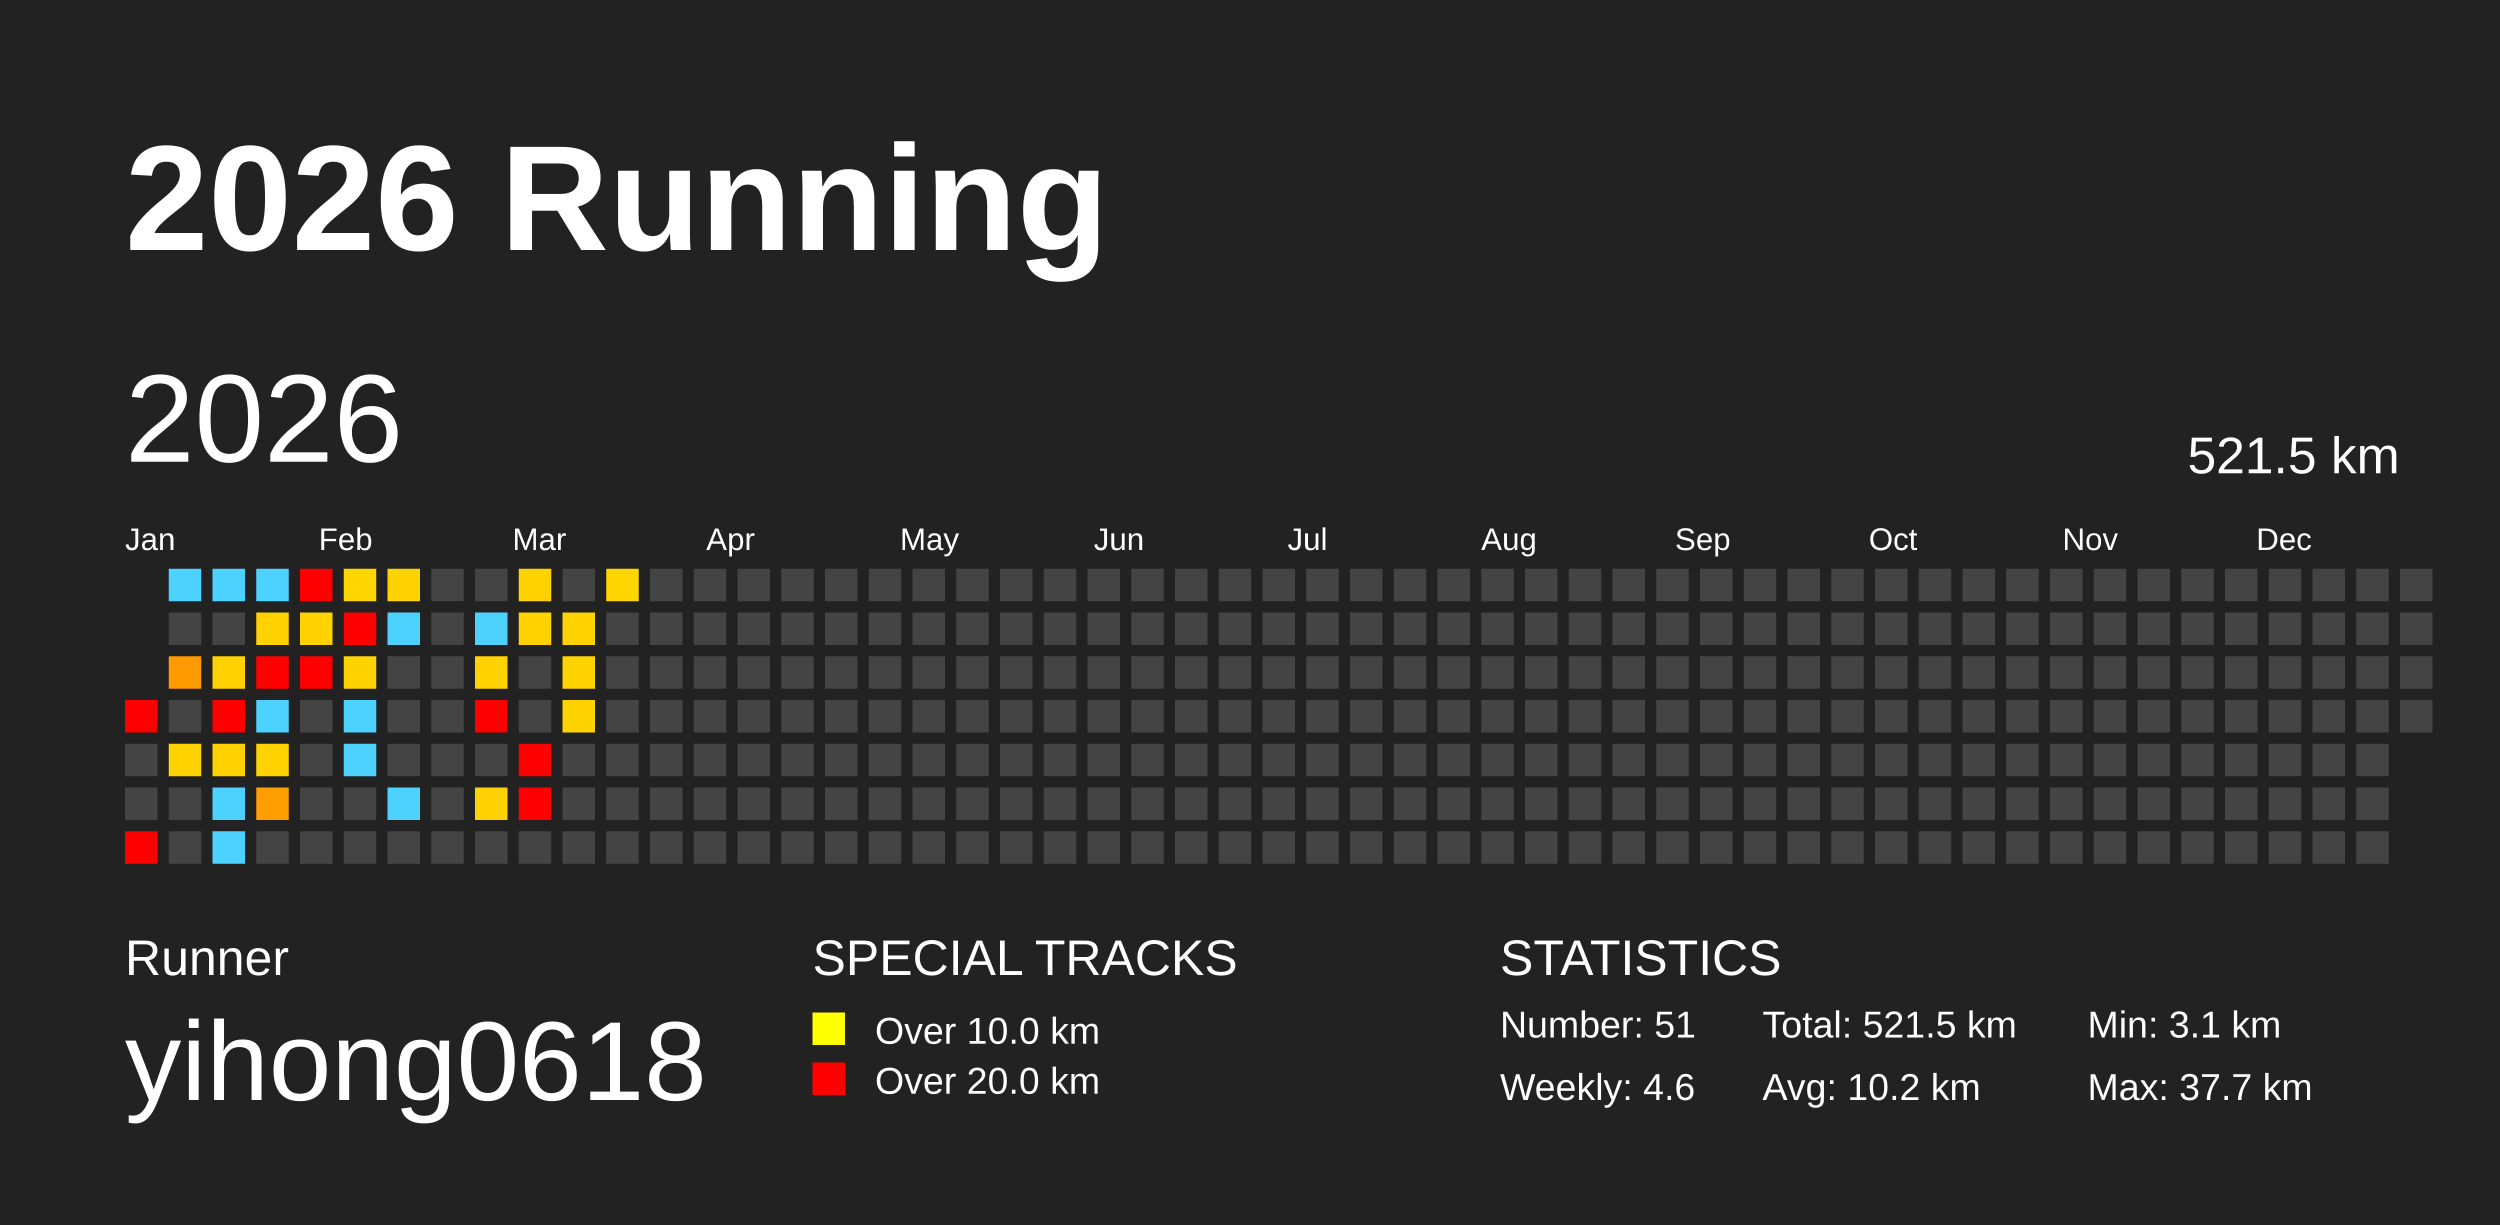
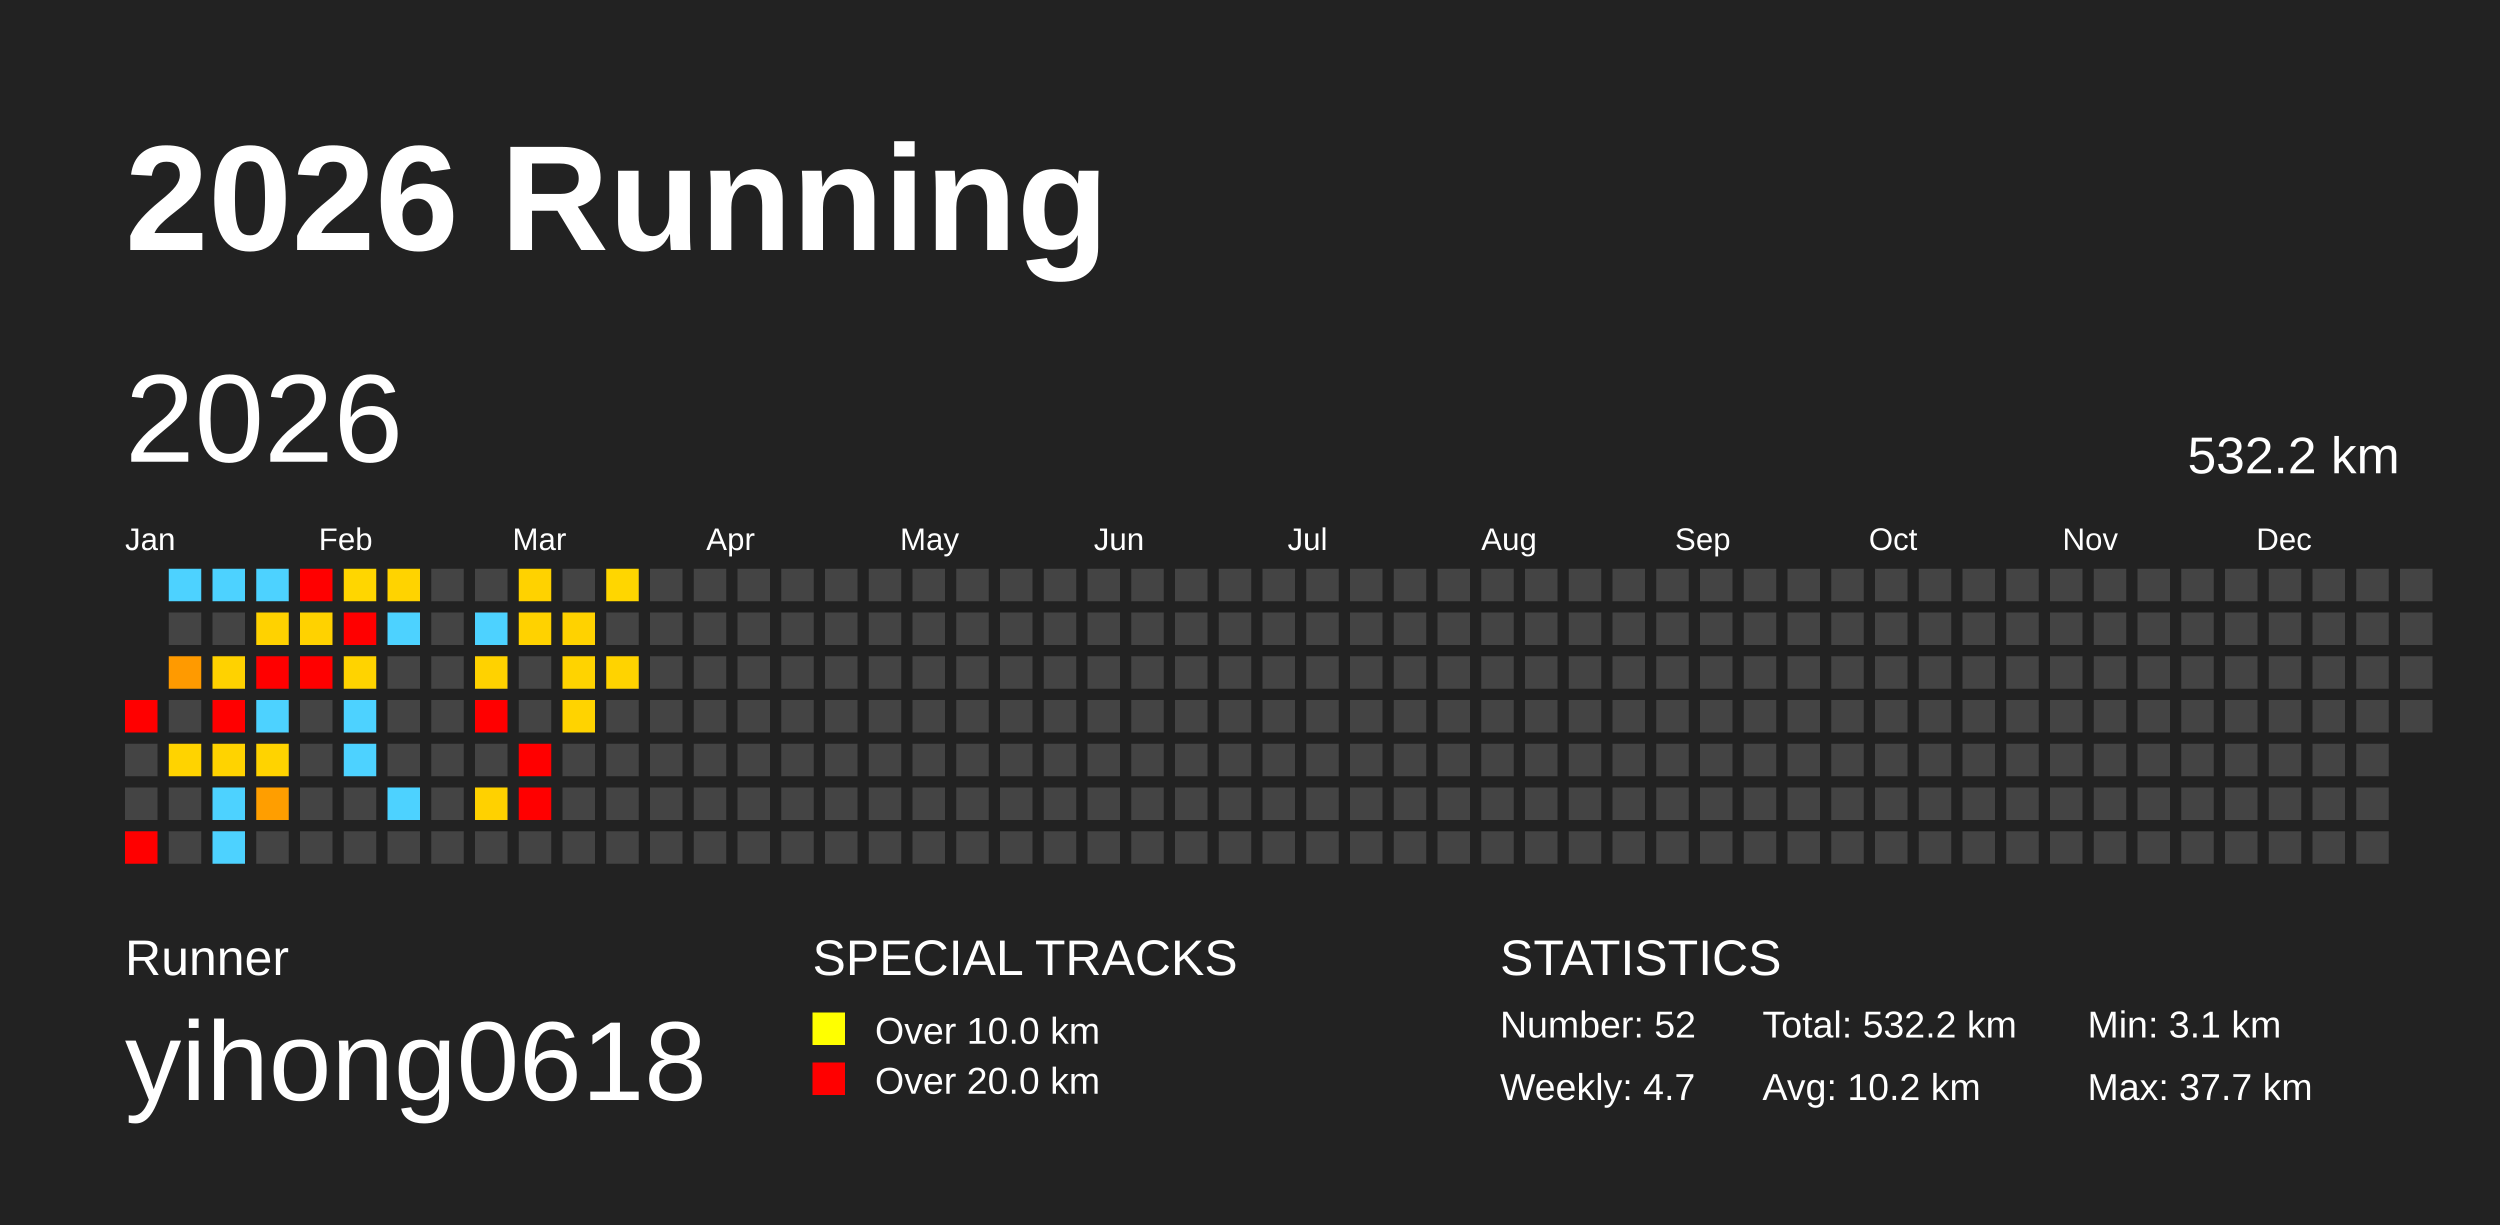
<svg xmlns="http://www.w3.org/2000/svg" baseProfile="full" height="98mm" version="1.1" viewBox="0,0,200,98" width="200mm">
  <defs />
  <rect fill="#222222" height="98" width="200" x="0" y="0" />
  <text fill="#FFFFFF" style="font-size:12px; font-family:Arial; font-weight:bold;" x="10" y="20">2026 Running</text>
  <text fill="#FFFFFF" style="font-size:4px; font-family:Arial" x="10" y="78">Runner</text>
  <text fill="#FFFFFF" style="font-size:9px; font-family:Arial" x="10" y="88">yihong0618</text>
  <text fill="#FFFFFF" style="font-size:4px; font-family:Arial" x="65" y="78">SPECIAL TRACKS</text>
  <rect fill="yellow" height="2.6" width="2.6" x="65" y="81" />
  <text fill="#FFFFFF" style="font-size:3px; font-family:Arial" x="70" y="83.5">Over 10.0 km</text>
  <rect fill="red" height="2.6" width="2.6" x="65" y="85" />
  <text fill="#FFFFFF" style="font-size:3px; font-family:Arial" x="70" y="87.5">Over 20.0 km</text>
  <text fill="#FFFFFF" style="font-size:4px; font-family:Arial" x="120" y="78">STATISTICS</text>
-   <text fill="#FFFFFF" style="font-size:3px; font-family:Arial" x="120" y="83">Number: 51</text>
-   <text fill="#FFFFFF" style="font-size:3px; font-family:Arial" x="120" y="88">Weekly: 4.6</text>
-   <text fill="#FFFFFF" style="font-size:3px; font-family:Arial" x="141" y="83">Total: 521.5 km</text>
+   <text fill="#FFFFFF" style="font-size:3px; font-family:Arial" x="120" y="83">Number: 52</text>
+   <text fill="#FFFFFF" style="font-size:3px; font-family:Arial" x="120" y="88">Weekly: 4.7</text>
+   <text fill="#FFFFFF" style="font-size:3px; font-family:Arial" x="141" y="83">Total: 532.2 km</text>
  <text fill="#FFFFFF" style="font-size:3px; font-family:Arial" x="141" y="88">Avg: 10.2 km</text>
  <text fill="#FFFFFF" style="font-size:3px; font-family:Arial" x="167" y="83">Min: 3.1 km</text>
  <text fill="#FFFFFF" style="font-size:3px; font-family:Arial" x="167" y="88">Max: 37.7 km</text>
  <text dominant-baseline="hanging" fill="#FFFFFF" style="font-size:10.0px; font-family:Arial;" x="10" y="30">2026</text>
-   <text dominant-baseline="hanging" fill="#FFFFFF" style="font-size:4.125px; font-family:Arial;" x="175" y="35">521.5 km</text>
+   <text dominant-baseline="hanging" fill="#FFFFFF" style="font-size:4.125px; font-family:Arial;" x="175" y="35">532.2 km</text>
  <text fill="#FFFFFF" style="font-size:2.5px; font-family:Arial" x="10.0" y="44">Jan</text>
  <text fill="#FFFFFF" style="font-size:2.5px; font-family:Arial" x="25.5" y="44">Feb</text>
  <text fill="#FFFFFF" style="font-size:2.5px; font-family:Arial" x="41.0" y="44">Mar</text>
  <text fill="#FFFFFF" style="font-size:2.5px; font-family:Arial" x="56.5" y="44">Apr</text>
  <text fill="#FFFFFF" style="font-size:2.5px; font-family:Arial" x="72.0" y="44">May</text>
  <text fill="#FFFFFF" style="font-size:2.5px; font-family:Arial" x="87.5" y="44">Jun</text>
  <text fill="#FFFFFF" style="font-size:2.5px; font-family:Arial" x="103.0" y="44">Jul</text>
  <text fill="#FFFFFF" style="font-size:2.5px; font-family:Arial" x="118.5" y="44">Aug</text>
  <text fill="#FFFFFF" style="font-size:2.5px; font-family:Arial" x="134.0" y="44">Sep</text>
  <text fill="#FFFFFF" style="font-size:2.5px; font-family:Arial" x="149.5" y="44">Oct</text>
  <text fill="#FFFFFF" style="font-size:2.5px; font-family:Arial" x="165.0" y="44">Nov</text>
  <text fill="#FFFFFF" style="font-size:2.5px; font-family:Arial" x="180.5" y="44">Dec</text>
  <rect fill="red" height="2.6" width="2.6" x="10.0" y="56.0" />
  <rect fill="#444444" height="2.6" width="2.6" x="10.0" y="59.5" />
  <rect fill="#444444" height="2.6" width="2.6" x="10.0" y="63.0" />
  <rect fill="red" height="2.6" width="2.6" x="10.0" y="66.5" />
  <rect fill="#4dd2ff" height="2.6" width="2.6" x="13.5" y="45.5" />
  <rect fill="#444444" height="2.6" width="2.6" x="13.5" y="49.0" />
  <rect fill="#ff9a00" height="2.6" width="2.6" x="13.5" y="52.5" />
  <rect fill="#444444" height="2.6" width="2.6" x="13.5" y="56.0" />
  <rect fill="#ffd300" height="2.6" width="2.6" x="13.5" y="59.5" />
  <rect fill="#444444" height="2.6" width="2.6" x="13.5" y="63.0" />
  <rect fill="#444444" height="2.6" width="2.6" x="13.5" y="66.5" />
  <rect fill="#4dd2ff" height="2.6" width="2.6" x="17.0" y="45.5" />
  <rect fill="#444444" height="2.6" width="2.6" x="17.0" y="49.0" />
  <rect fill="#ffd200" height="2.6" width="2.6" x="17.0" y="52.5" />
  <rect fill="red" height="2.6" width="2.6" x="17.0" y="56.0" />
  <rect fill="#ffd300" height="2.6" width="2.6" x="17.0" y="59.5" />
  <rect fill="#4dd2ff" height="2.6" width="2.6" x="17.0" y="63.0" />
  <rect fill="#4dd2ff" height="2.6" width="2.6" x="17.0" y="66.5" />
  <rect fill="#4dd2ff" height="2.6" width="2.6" x="20.5" y="45.5" />
  <rect fill="#ffd200" height="2.6" width="2.6" x="20.5" y="49.0" />
  <rect fill="red" height="2.6" width="2.6" x="20.5" y="52.5" />
  <rect fill="#4dd2ff" height="2.6" width="2.6" x="20.5" y="56.0" />
  <rect fill="#ffd300" height="2.6" width="2.6" x="20.5" y="59.5" />
  <rect fill="#ff9e00" height="2.6" width="2.6" x="20.5" y="63.0" />
  <rect fill="#444444" height="2.6" width="2.6" x="20.5" y="66.5" />
  <rect fill="red" height="2.6" width="2.6" x="24.0" y="45.5" />
  <rect fill="#ffd200" height="2.6" width="2.6" x="24.0" y="49.0" />
  <rect fill="red" height="2.6" width="2.6" x="24.0" y="52.5" />
  <rect fill="#444444" height="2.6" width="2.6" x="24.0" y="56.0" />
  <rect fill="#444444" height="2.6" width="2.6" x="24.0" y="59.5" />
  <rect fill="#444444" height="2.6" width="2.6" x="24.0" y="63.0" />
  <rect fill="#444444" height="2.6" width="2.6" x="24.0" y="66.5" />
  <rect fill="#ffd600" height="2.6" width="2.6" x="27.5" y="45.5" />
  <rect fill="red" height="2.6" width="2.6" x="27.5" y="49.0" />
  <rect fill="#ffd300" height="2.6" width="2.6" x="27.5" y="52.5" />
  <rect fill="#4dd2ff" height="2.6" width="2.6" x="27.5" y="56.0" />
  <rect fill="#4dd2ff" height="2.6" width="2.6" x="27.5" y="59.5" />
  <rect fill="#444444" height="2.6" width="2.6" x="27.5" y="63.0" />
  <rect fill="#444444" height="2.6" width="2.6" x="27.5" y="66.5" />
  <rect fill="#ffd300" height="2.6" width="2.6" x="31.0" y="45.5" />
  <rect fill="#4dd2ff" height="2.6" width="2.6" x="31.0" y="49.0" />
  <rect fill="#444444" height="2.6" width="2.6" x="31.0" y="52.5" />
  <rect fill="#444444" height="2.6" width="2.6" x="31.0" y="56.0" />
  <rect fill="#444444" height="2.6" width="2.6" x="31.0" y="59.5" />
  <rect fill="#4dd2ff" height="2.6" width="2.6" x="31.0" y="63.0" />
  <rect fill="#444444" height="2.6" width="2.6" x="31.0" y="66.5" />
  <rect fill="#444444" height="2.6" width="2.6" x="34.5" y="45.5" />
  <rect fill="#444444" height="2.6" width="2.6" x="34.5" y="49.0" />
  <rect fill="#444444" height="2.6" width="2.6" x="34.5" y="52.5" />
  <rect fill="#444444" height="2.6" width="2.6" x="34.5" y="56.0" />
  <rect fill="#444444" height="2.6" width="2.6" x="34.5" y="59.5" />
  <rect fill="#444444" height="2.6" width="2.6" x="34.5" y="63.0" />
  <rect fill="#444444" height="2.6" width="2.6" x="34.5" y="66.5" />
  <rect fill="#444444" height="2.6" width="2.6" x="38.0" y="45.5" />
  <rect fill="#4dd2ff" height="2.6" width="2.6" x="38.0" y="49.0" />
  <rect fill="#ffd200" height="2.6" width="2.6" x="38.0" y="52.5" />
  <rect fill="red" height="2.6" width="2.6" x="38.0" y="56.0" />
  <rect fill="#444444" height="2.6" width="2.6" x="38.0" y="59.5" />
  <rect fill="#ffd100" height="2.6" width="2.6" x="38.0" y="63.0" />
  <rect fill="#444444" height="2.6" width="2.6" x="38.0" y="66.5" />
  <rect fill="#ffd200" height="2.6" width="2.6" x="41.5" y="45.5" />
  <rect fill="#ffd200" height="2.6" width="2.6" x="41.5" y="49.0" />
  <rect fill="#444444" height="2.6" width="2.6" x="41.5" y="52.5" />
  <rect fill="#444444" height="2.6" width="2.6" x="41.5" y="56.0" />
  <rect fill="red" height="2.6" width="2.6" x="41.5" y="59.5" />
  <rect fill="red" height="2.6" width="2.6" x="41.5" y="63.0" />
  <rect fill="#444444" height="2.6" width="2.6" x="41.5" y="66.5" />
  <rect fill="#444444" height="2.6" width="2.6" x="45.0" y="45.5" />
  <rect fill="#ffd200" height="2.6" width="2.6" x="45.0" y="49.0" />
  <rect fill="#ffd300" height="2.6" width="2.6" x="45.0" y="52.5" />
  <rect fill="#ffd300" height="2.6" width="2.6" x="45.0" y="56.0" />
  <rect fill="#444444" height="2.6" width="2.6" x="45.0" y="59.5" />
  <rect fill="#444444" height="2.6" width="2.6" x="45.0" y="63.0" />
  <rect fill="#444444" height="2.6" width="2.6" x="45.0" y="66.5" />
  <rect fill="#ffd600" height="2.6" width="2.6" x="48.5" y="45.5" />
  <rect fill="#444444" height="2.6" width="2.6" x="48.5" y="49.0" />
-   <rect fill="#444444" height="2.6" width="2.6" x="48.5" y="52.5" />
+   <rect fill="#ffd300" height="2.6" width="2.6" x="48.5" y="52.5" />
  <rect fill="#444444" height="2.6" width="2.6" x="48.5" y="56.0" />
  <rect fill="#444444" height="2.6" width="2.6" x="48.5" y="59.5" />
  <rect fill="#444444" height="2.6" width="2.6" x="48.5" y="63.0" />
  <rect fill="#444444" height="2.6" width="2.6" x="48.5" y="66.5" />
  <rect fill="#444444" height="2.6" width="2.6" x="52.0" y="45.5" />
  <rect fill="#444444" height="2.6" width="2.6" x="52.0" y="49.0" />
  <rect fill="#444444" height="2.6" width="2.6" x="52.0" y="52.5" />
  <rect fill="#444444" height="2.6" width="2.6" x="52.0" y="56.0" />
  <rect fill="#444444" height="2.6" width="2.6" x="52.0" y="59.5" />
  <rect fill="#444444" height="2.6" width="2.6" x="52.0" y="63.0" />
  <rect fill="#444444" height="2.6" width="2.6" x="52.0" y="66.5" />
  <rect fill="#444444" height="2.6" width="2.6" x="55.5" y="45.5" />
  <rect fill="#444444" height="2.6" width="2.6" x="55.5" y="49.0" />
  <rect fill="#444444" height="2.6" width="2.6" x="55.5" y="52.5" />
  <rect fill="#444444" height="2.6" width="2.6" x="55.5" y="56.0" />
  <rect fill="#444444" height="2.6" width="2.6" x="55.5" y="59.5" />
  <rect fill="#444444" height="2.6" width="2.6" x="55.5" y="63.0" />
  <rect fill="#444444" height="2.6" width="2.6" x="55.5" y="66.5" />
  <rect fill="#444444" height="2.6" width="2.6" x="59.0" y="45.5" />
  <rect fill="#444444" height="2.6" width="2.6" x="59.0" y="49.0" />
  <rect fill="#444444" height="2.6" width="2.6" x="59.0" y="52.5" />
  <rect fill="#444444" height="2.6" width="2.6" x="59.0" y="56.0" />
  <rect fill="#444444" height="2.6" width="2.6" x="59.0" y="59.5" />
  <rect fill="#444444" height="2.6" width="2.6" x="59.0" y="63.0" />
  <rect fill="#444444" height="2.6" width="2.6" x="59.0" y="66.5" />
  <rect fill="#444444" height="2.6" width="2.6" x="62.5" y="45.5" />
  <rect fill="#444444" height="2.6" width="2.6" x="62.5" y="49.0" />
  <rect fill="#444444" height="2.6" width="2.6" x="62.5" y="52.5" />
  <rect fill="#444444" height="2.6" width="2.6" x="62.5" y="56.0" />
  <rect fill="#444444" height="2.6" width="2.6" x="62.5" y="59.5" />
  <rect fill="#444444" height="2.6" width="2.6" x="62.5" y="63.0" />
  <rect fill="#444444" height="2.6" width="2.6" x="62.5" y="66.5" />
  <rect fill="#444444" height="2.6" width="2.6" x="66.0" y="45.5" />
  <rect fill="#444444" height="2.6" width="2.6" x="66.0" y="49.0" />
  <rect fill="#444444" height="2.6" width="2.6" x="66.0" y="52.5" />
  <rect fill="#444444" height="2.6" width="2.6" x="66.0" y="56.0" />
  <rect fill="#444444" height="2.6" width="2.6" x="66.0" y="59.5" />
  <rect fill="#444444" height="2.6" width="2.6" x="66.0" y="63.0" />
  <rect fill="#444444" height="2.6" width="2.6" x="66.0" y="66.5" />
  <rect fill="#444444" height="2.6" width="2.6" x="69.5" y="45.5" />
  <rect fill="#444444" height="2.6" width="2.6" x="69.5" y="49.0" />
  <rect fill="#444444" height="2.6" width="2.6" x="69.5" y="52.5" />
  <rect fill="#444444" height="2.6" width="2.6" x="69.5" y="56.0" />
  <rect fill="#444444" height="2.6" width="2.6" x="69.5" y="59.5" />
  <rect fill="#444444" height="2.6" width="2.6" x="69.5" y="63.0" />
  <rect fill="#444444" height="2.6" width="2.6" x="69.5" y="66.5" />
  <rect fill="#444444" height="2.6" width="2.6" x="73.0" y="45.5" />
  <rect fill="#444444" height="2.6" width="2.6" x="73.0" y="49.0" />
  <rect fill="#444444" height="2.6" width="2.6" x="73.0" y="52.5" />
  <rect fill="#444444" height="2.6" width="2.6" x="73.0" y="56.0" />
  <rect fill="#444444" height="2.6" width="2.6" x="73.0" y="59.5" />
  <rect fill="#444444" height="2.6" width="2.6" x="73.0" y="63.0" />
  <rect fill="#444444" height="2.6" width="2.6" x="73.0" y="66.5" />
  <rect fill="#444444" height="2.6" width="2.6" x="76.5" y="45.5" />
  <rect fill="#444444" height="2.6" width="2.6" x="76.5" y="49.0" />
  <rect fill="#444444" height="2.6" width="2.6" x="76.5" y="52.5" />
  <rect fill="#444444" height="2.6" width="2.6" x="76.5" y="56.0" />
  <rect fill="#444444" height="2.6" width="2.6" x="76.5" y="59.5" />
  <rect fill="#444444" height="2.6" width="2.6" x="76.5" y="63.0" />
  <rect fill="#444444" height="2.6" width="2.6" x="76.5" y="66.5" />
  <rect fill="#444444" height="2.6" width="2.6" x="80.0" y="45.5" />
  <rect fill="#444444" height="2.6" width="2.6" x="80.0" y="49.0" />
  <rect fill="#444444" height="2.6" width="2.6" x="80.0" y="52.5" />
  <rect fill="#444444" height="2.6" width="2.6" x="80.0" y="56.0" />
  <rect fill="#444444" height="2.6" width="2.6" x="80.0" y="59.5" />
  <rect fill="#444444" height="2.6" width="2.6" x="80.0" y="63.0" />
  <rect fill="#444444" height="2.6" width="2.6" x="80.0" y="66.5" />
  <rect fill="#444444" height="2.6" width="2.6" x="83.5" y="45.5" />
  <rect fill="#444444" height="2.6" width="2.6" x="83.5" y="49.0" />
  <rect fill="#444444" height="2.6" width="2.6" x="83.5" y="52.5" />
  <rect fill="#444444" height="2.6" width="2.6" x="83.5" y="56.0" />
  <rect fill="#444444" height="2.6" width="2.6" x="83.5" y="59.5" />
  <rect fill="#444444" height="2.6" width="2.6" x="83.5" y="63.0" />
  <rect fill="#444444" height="2.6" width="2.6" x="83.5" y="66.5" />
  <rect fill="#444444" height="2.6" width="2.6" x="87.0" y="45.5" />
  <rect fill="#444444" height="2.6" width="2.6" x="87.0" y="49.0" />
  <rect fill="#444444" height="2.6" width="2.6" x="87.0" y="52.5" />
  <rect fill="#444444" height="2.6" width="2.6" x="87.0" y="56.0" />
  <rect fill="#444444" height="2.6" width="2.6" x="87.0" y="59.5" />
  <rect fill="#444444" height="2.6" width="2.6" x="87.0" y="63.0" />
  <rect fill="#444444" height="2.6" width="2.6" x="87.0" y="66.5" />
  <rect fill="#444444" height="2.6" width="2.6" x="90.5" y="45.5" />
  <rect fill="#444444" height="2.6" width="2.6" x="90.5" y="49.0" />
  <rect fill="#444444" height="2.6" width="2.6" x="90.5" y="52.5" />
  <rect fill="#444444" height="2.6" width="2.6" x="90.5" y="56.0" />
  <rect fill="#444444" height="2.6" width="2.6" x="90.5" y="59.5" />
  <rect fill="#444444" height="2.6" width="2.6" x="90.5" y="63.0" />
  <rect fill="#444444" height="2.6" width="2.6" x="90.5" y="66.5" />
  <rect fill="#444444" height="2.6" width="2.6" x="94.0" y="45.5" />
  <rect fill="#444444" height="2.6" width="2.6" x="94.0" y="49.0" />
  <rect fill="#444444" height="2.6" width="2.6" x="94.0" y="52.5" />
  <rect fill="#444444" height="2.6" width="2.6" x="94.0" y="56.0" />
  <rect fill="#444444" height="2.6" width="2.6" x="94.0" y="59.5" />
  <rect fill="#444444" height="2.6" width="2.6" x="94.0" y="63.0" />
  <rect fill="#444444" height="2.6" width="2.6" x="94.0" y="66.5" />
  <rect fill="#444444" height="2.6" width="2.6" x="97.5" y="45.5" />
  <rect fill="#444444" height="2.6" width="2.6" x="97.5" y="49.0" />
  <rect fill="#444444" height="2.6" width="2.6" x="97.5" y="52.5" />
  <rect fill="#444444" height="2.6" width="2.6" x="97.5" y="56.0" />
  <rect fill="#444444" height="2.6" width="2.6" x="97.5" y="59.5" />
  <rect fill="#444444" height="2.6" width="2.6" x="97.5" y="63.0" />
  <rect fill="#444444" height="2.6" width="2.6" x="97.5" y="66.5" />
  <rect fill="#444444" height="2.6" width="2.6" x="101.0" y="45.5" />
  <rect fill="#444444" height="2.6" width="2.6" x="101.0" y="49.0" />
  <rect fill="#444444" height="2.6" width="2.6" x="101.0" y="52.5" />
  <rect fill="#444444" height="2.6" width="2.6" x="101.0" y="56.0" />
  <rect fill="#444444" height="2.6" width="2.6" x="101.0" y="59.5" />
  <rect fill="#444444" height="2.6" width="2.6" x="101.0" y="63.0" />
  <rect fill="#444444" height="2.6" width="2.6" x="101.0" y="66.5" />
  <rect fill="#444444" height="2.6" width="2.6" x="104.5" y="45.5" />
  <rect fill="#444444" height="2.6" width="2.6" x="104.5" y="49.0" />
  <rect fill="#444444" height="2.6" width="2.6" x="104.5" y="52.5" />
  <rect fill="#444444" height="2.6" width="2.6" x="104.5" y="56.0" />
  <rect fill="#444444" height="2.6" width="2.6" x="104.5" y="59.5" />
  <rect fill="#444444" height="2.6" width="2.6" x="104.5" y="63.0" />
  <rect fill="#444444" height="2.6" width="2.6" x="104.5" y="66.5" />
  <rect fill="#444444" height="2.6" width="2.6" x="108.0" y="45.5" />
  <rect fill="#444444" height="2.6" width="2.6" x="108.0" y="49.0" />
  <rect fill="#444444" height="2.6" width="2.6" x="108.0" y="52.5" />
  <rect fill="#444444" height="2.6" width="2.6" x="108.0" y="56.0" />
  <rect fill="#444444" height="2.6" width="2.6" x="108.0" y="59.5" />
  <rect fill="#444444" height="2.6" width="2.6" x="108.0" y="63.0" />
  <rect fill="#444444" height="2.6" width="2.6" x="108.0" y="66.5" />
  <rect fill="#444444" height="2.6" width="2.6" x="111.5" y="45.5" />
  <rect fill="#444444" height="2.6" width="2.6" x="111.5" y="49.0" />
  <rect fill="#444444" height="2.6" width="2.6" x="111.5" y="52.5" />
  <rect fill="#444444" height="2.6" width="2.6" x="111.5" y="56.0" />
  <rect fill="#444444" height="2.6" width="2.6" x="111.5" y="59.5" />
  <rect fill="#444444" height="2.6" width="2.6" x="111.5" y="63.0" />
  <rect fill="#444444" height="2.6" width="2.6" x="111.5" y="66.5" />
  <rect fill="#444444" height="2.6" width="2.6" x="115.0" y="45.5" />
  <rect fill="#444444" height="2.6" width="2.6" x="115.0" y="49.0" />
  <rect fill="#444444" height="2.6" width="2.6" x="115.0" y="52.5" />
  <rect fill="#444444" height="2.6" width="2.6" x="115.0" y="56.0" />
  <rect fill="#444444" height="2.6" width="2.6" x="115.0" y="59.5" />
  <rect fill="#444444" height="2.6" width="2.6" x="115.0" y="63.0" />
  <rect fill="#444444" height="2.6" width="2.6" x="115.0" y="66.5" />
  <rect fill="#444444" height="2.6" width="2.6" x="118.5" y="45.5" />
  <rect fill="#444444" height="2.6" width="2.6" x="118.5" y="49.0" />
  <rect fill="#444444" height="2.6" width="2.6" x="118.5" y="52.5" />
  <rect fill="#444444" height="2.6" width="2.6" x="118.5" y="56.0" />
  <rect fill="#444444" height="2.6" width="2.6" x="118.5" y="59.5" />
  <rect fill="#444444" height="2.6" width="2.6" x="118.5" y="63.0" />
  <rect fill="#444444" height="2.6" width="2.6" x="118.5" y="66.5" />
  <rect fill="#444444" height="2.6" width="2.6" x="122.0" y="45.5" />
  <rect fill="#444444" height="2.6" width="2.6" x="122.0" y="49.0" />
  <rect fill="#444444" height="2.6" width="2.6" x="122.0" y="52.5" />
  <rect fill="#444444" height="2.6" width="2.6" x="122.0" y="56.0" />
  <rect fill="#444444" height="2.6" width="2.6" x="122.0" y="59.5" />
  <rect fill="#444444" height="2.6" width="2.6" x="122.0" y="63.0" />
  <rect fill="#444444" height="2.6" width="2.6" x="122.0" y="66.5" />
  <rect fill="#444444" height="2.6" width="2.6" x="125.5" y="45.5" />
  <rect fill="#444444" height="2.6" width="2.6" x="125.5" y="49.0" />
  <rect fill="#444444" height="2.6" width="2.6" x="125.5" y="52.5" />
  <rect fill="#444444" height="2.6" width="2.6" x="125.5" y="56.0" />
  <rect fill="#444444" height="2.6" width="2.6" x="125.5" y="59.5" />
  <rect fill="#444444" height="2.6" width="2.6" x="125.5" y="63.0" />
  <rect fill="#444444" height="2.6" width="2.6" x="125.5" y="66.5" />
  <rect fill="#444444" height="2.6" width="2.6" x="129.0" y="45.5" />
  <rect fill="#444444" height="2.6" width="2.6" x="129.0" y="49.0" />
  <rect fill="#444444" height="2.6" width="2.6" x="129.0" y="52.5" />
  <rect fill="#444444" height="2.6" width="2.6" x="129.0" y="56.0" />
  <rect fill="#444444" height="2.6" width="2.6" x="129.0" y="59.5" />
  <rect fill="#444444" height="2.6" width="2.6" x="129.0" y="63.0" />
  <rect fill="#444444" height="2.6" width="2.6" x="129.0" y="66.5" />
  <rect fill="#444444" height="2.6" width="2.6" x="132.5" y="45.5" />
  <rect fill="#444444" height="2.6" width="2.6" x="132.5" y="49.0" />
  <rect fill="#444444" height="2.6" width="2.6" x="132.5" y="52.5" />
  <rect fill="#444444" height="2.6" width="2.6" x="132.5" y="56.0" />
  <rect fill="#444444" height="2.6" width="2.6" x="132.5" y="59.5" />
  <rect fill="#444444" height="2.6" width="2.6" x="132.5" y="63.0" />
  <rect fill="#444444" height="2.6" width="2.6" x="132.5" y="66.5" />
  <rect fill="#444444" height="2.6" width="2.6" x="136.0" y="45.5" />
  <rect fill="#444444" height="2.6" width="2.6" x="136.0" y="49.0" />
  <rect fill="#444444" height="2.6" width="2.6" x="136.0" y="52.5" />
  <rect fill="#444444" height="2.6" width="2.6" x="136.0" y="56.0" />
  <rect fill="#444444" height="2.6" width="2.6" x="136.0" y="59.5" />
  <rect fill="#444444" height="2.6" width="2.6" x="136.0" y="63.0" />
  <rect fill="#444444" height="2.6" width="2.6" x="136.0" y="66.5" />
  <rect fill="#444444" height="2.6" width="2.6" x="139.5" y="45.5" />
  <rect fill="#444444" height="2.6" width="2.6" x="139.5" y="49.0" />
  <rect fill="#444444" height="2.6" width="2.6" x="139.5" y="52.5" />
  <rect fill="#444444" height="2.6" width="2.6" x="139.5" y="56.0" />
  <rect fill="#444444" height="2.6" width="2.6" x="139.5" y="59.5" />
  <rect fill="#444444" height="2.6" width="2.6" x="139.5" y="63.0" />
  <rect fill="#444444" height="2.6" width="2.6" x="139.5" y="66.5" />
  <rect fill="#444444" height="2.6" width="2.6" x="143.0" y="45.5" />
  <rect fill="#444444" height="2.6" width="2.6" x="143.0" y="49.0" />
  <rect fill="#444444" height="2.6" width="2.6" x="143.0" y="52.5" />
  <rect fill="#444444" height="2.6" width="2.6" x="143.0" y="56.0" />
  <rect fill="#444444" height="2.6" width="2.6" x="143.0" y="59.5" />
  <rect fill="#444444" height="2.6" width="2.6" x="143.0" y="63.0" />
  <rect fill="#444444" height="2.6" width="2.6" x="143.0" y="66.5" />
  <rect fill="#444444" height="2.6" width="2.6" x="146.5" y="45.5" />
  <rect fill="#444444" height="2.6" width="2.6" x="146.5" y="49.0" />
  <rect fill="#444444" height="2.6" width="2.6" x="146.5" y="52.5" />
  <rect fill="#444444" height="2.6" width="2.6" x="146.5" y="56.0" />
  <rect fill="#444444" height="2.6" width="2.6" x="146.5" y="59.5" />
  <rect fill="#444444" height="2.6" width="2.6" x="146.5" y="63.0" />
  <rect fill="#444444" height="2.6" width="2.6" x="146.5" y="66.5" />
  <rect fill="#444444" height="2.6" width="2.6" x="150.0" y="45.5" />
  <rect fill="#444444" height="2.6" width="2.6" x="150.0" y="49.0" />
  <rect fill="#444444" height="2.6" width="2.6" x="150.0" y="52.5" />
  <rect fill="#444444" height="2.6" width="2.6" x="150.0" y="56.0" />
  <rect fill="#444444" height="2.6" width="2.6" x="150.0" y="59.5" />
  <rect fill="#444444" height="2.6" width="2.6" x="150.0" y="63.0" />
  <rect fill="#444444" height="2.6" width="2.6" x="150.0" y="66.5" />
  <rect fill="#444444" height="2.6" width="2.6" x="153.5" y="45.5" />
  <rect fill="#444444" height="2.6" width="2.6" x="153.5" y="49.0" />
  <rect fill="#444444" height="2.6" width="2.6" x="153.5" y="52.5" />
  <rect fill="#444444" height="2.6" width="2.6" x="153.5" y="56.0" />
  <rect fill="#444444" height="2.6" width="2.6" x="153.5" y="59.5" />
  <rect fill="#444444" height="2.6" width="2.6" x="153.5" y="63.0" />
  <rect fill="#444444" height="2.6" width="2.6" x="153.5" y="66.5" />
  <rect fill="#444444" height="2.6" width="2.6" x="157.0" y="45.5" />
  <rect fill="#444444" height="2.6" width="2.6" x="157.0" y="49.0" />
  <rect fill="#444444" height="2.6" width="2.6" x="157.0" y="52.5" />
  <rect fill="#444444" height="2.6" width="2.6" x="157.0" y="56.0" />
  <rect fill="#444444" height="2.6" width="2.6" x="157.0" y="59.5" />
  <rect fill="#444444" height="2.6" width="2.6" x="157.0" y="63.0" />
  <rect fill="#444444" height="2.6" width="2.6" x="157.0" y="66.5" />
  <rect fill="#444444" height="2.6" width="2.6" x="160.5" y="45.5" />
  <rect fill="#444444" height="2.6" width="2.6" x="160.5" y="49.0" />
  <rect fill="#444444" height="2.6" width="2.6" x="160.5" y="52.5" />
  <rect fill="#444444" height="2.6" width="2.6" x="160.5" y="56.0" />
  <rect fill="#444444" height="2.6" width="2.6" x="160.5" y="59.5" />
  <rect fill="#444444" height="2.6" width="2.6" x="160.5" y="63.0" />
  <rect fill="#444444" height="2.6" width="2.6" x="160.5" y="66.5" />
  <rect fill="#444444" height="2.6" width="2.6" x="164.0" y="45.5" />
  <rect fill="#444444" height="2.6" width="2.6" x="164.0" y="49.0" />
  <rect fill="#444444" height="2.6" width="2.6" x="164.0" y="52.5" />
  <rect fill="#444444" height="2.6" width="2.6" x="164.0" y="56.0" />
  <rect fill="#444444" height="2.6" width="2.6" x="164.0" y="59.5" />
  <rect fill="#444444" height="2.6" width="2.6" x="164.0" y="63.0" />
  <rect fill="#444444" height="2.6" width="2.6" x="164.0" y="66.5" />
  <rect fill="#444444" height="2.6" width="2.6" x="167.5" y="45.5" />
  <rect fill="#444444" height="2.6" width="2.6" x="167.5" y="49.0" />
  <rect fill="#444444" height="2.6" width="2.6" x="167.5" y="52.5" />
  <rect fill="#444444" height="2.6" width="2.6" x="167.5" y="56.0" />
  <rect fill="#444444" height="2.6" width="2.6" x="167.5" y="59.5" />
  <rect fill="#444444" height="2.6" width="2.6" x="167.5" y="63.0" />
  <rect fill="#444444" height="2.6" width="2.6" x="167.5" y="66.5" />
  <rect fill="#444444" height="2.6" width="2.6" x="171.0" y="45.5" />
  <rect fill="#444444" height="2.6" width="2.6" x="171.0" y="49.0" />
  <rect fill="#444444" height="2.6" width="2.6" x="171.0" y="52.5" />
  <rect fill="#444444" height="2.6" width="2.6" x="171.0" y="56.0" />
  <rect fill="#444444" height="2.6" width="2.6" x="171.0" y="59.5" />
  <rect fill="#444444" height="2.6" width="2.6" x="171.0" y="63.0" />
  <rect fill="#444444" height="2.6" width="2.6" x="171.0" y="66.5" />
  <rect fill="#444444" height="2.6" width="2.6" x="174.5" y="45.5" />
  <rect fill="#444444" height="2.6" width="2.6" x="174.5" y="49.0" />
  <rect fill="#444444" height="2.6" width="2.6" x="174.5" y="52.5" />
  <rect fill="#444444" height="2.6" width="2.6" x="174.5" y="56.0" />
  <rect fill="#444444" height="2.6" width="2.6" x="174.5" y="59.5" />
  <rect fill="#444444" height="2.6" width="2.6" x="174.5" y="63.0" />
  <rect fill="#444444" height="2.6" width="2.6" x="174.5" y="66.5" />
  <rect fill="#444444" height="2.6" width="2.6" x="178.0" y="45.5" />
  <rect fill="#444444" height="2.6" width="2.6" x="178.0" y="49.0" />
  <rect fill="#444444" height="2.6" width="2.6" x="178.0" y="52.5" />
  <rect fill="#444444" height="2.6" width="2.6" x="178.0" y="56.0" />
  <rect fill="#444444" height="2.6" width="2.6" x="178.0" y="59.5" />
  <rect fill="#444444" height="2.6" width="2.6" x="178.0" y="63.0" />
  <rect fill="#444444" height="2.6" width="2.6" x="178.0" y="66.5" />
  <rect fill="#444444" height="2.6" width="2.6" x="181.5" y="45.5" />
  <rect fill="#444444" height="2.6" width="2.6" x="181.5" y="49.0" />
  <rect fill="#444444" height="2.6" width="2.6" x="181.5" y="52.5" />
  <rect fill="#444444" height="2.6" width="2.6" x="181.5" y="56.0" />
  <rect fill="#444444" height="2.6" width="2.6" x="181.5" y="59.5" />
  <rect fill="#444444" height="2.6" width="2.6" x="181.5" y="63.0" />
  <rect fill="#444444" height="2.6" width="2.6" x="181.5" y="66.5" />
  <rect fill="#444444" height="2.6" width="2.6" x="185.0" y="45.5" />
  <rect fill="#444444" height="2.6" width="2.6" x="185.0" y="49.0" />
  <rect fill="#444444" height="2.6" width="2.6" x="185.0" y="52.5" />
  <rect fill="#444444" height="2.6" width="2.6" x="185.0" y="56.0" />
  <rect fill="#444444" height="2.6" width="2.6" x="185.0" y="59.5" />
  <rect fill="#444444" height="2.6" width="2.6" x="185.0" y="63.0" />
  <rect fill="#444444" height="2.6" width="2.6" x="185.0" y="66.5" />
  <rect fill="#444444" height="2.6" width="2.6" x="188.5" y="45.5" />
  <rect fill="#444444" height="2.6" width="2.6" x="188.5" y="49.0" />
  <rect fill="#444444" height="2.6" width="2.6" x="188.5" y="52.5" />
  <rect fill="#444444" height="2.6" width="2.6" x="188.5" y="56.0" />
  <rect fill="#444444" height="2.6" width="2.6" x="188.5" y="59.5" />
  <rect fill="#444444" height="2.6" width="2.6" x="188.5" y="63.0" />
  <rect fill="#444444" height="2.6" width="2.6" x="188.5" y="66.5" />
  <rect fill="#444444" height="2.6" width="2.6" x="192.0" y="45.5" />
  <rect fill="#444444" height="2.6" width="2.6" x="192.0" y="49.0" />
  <rect fill="#444444" height="2.6" width="2.6" x="192.0" y="52.5" />
  <rect fill="#444444" height="2.6" width="2.6" x="192.0" y="56.0" />
</svg>
